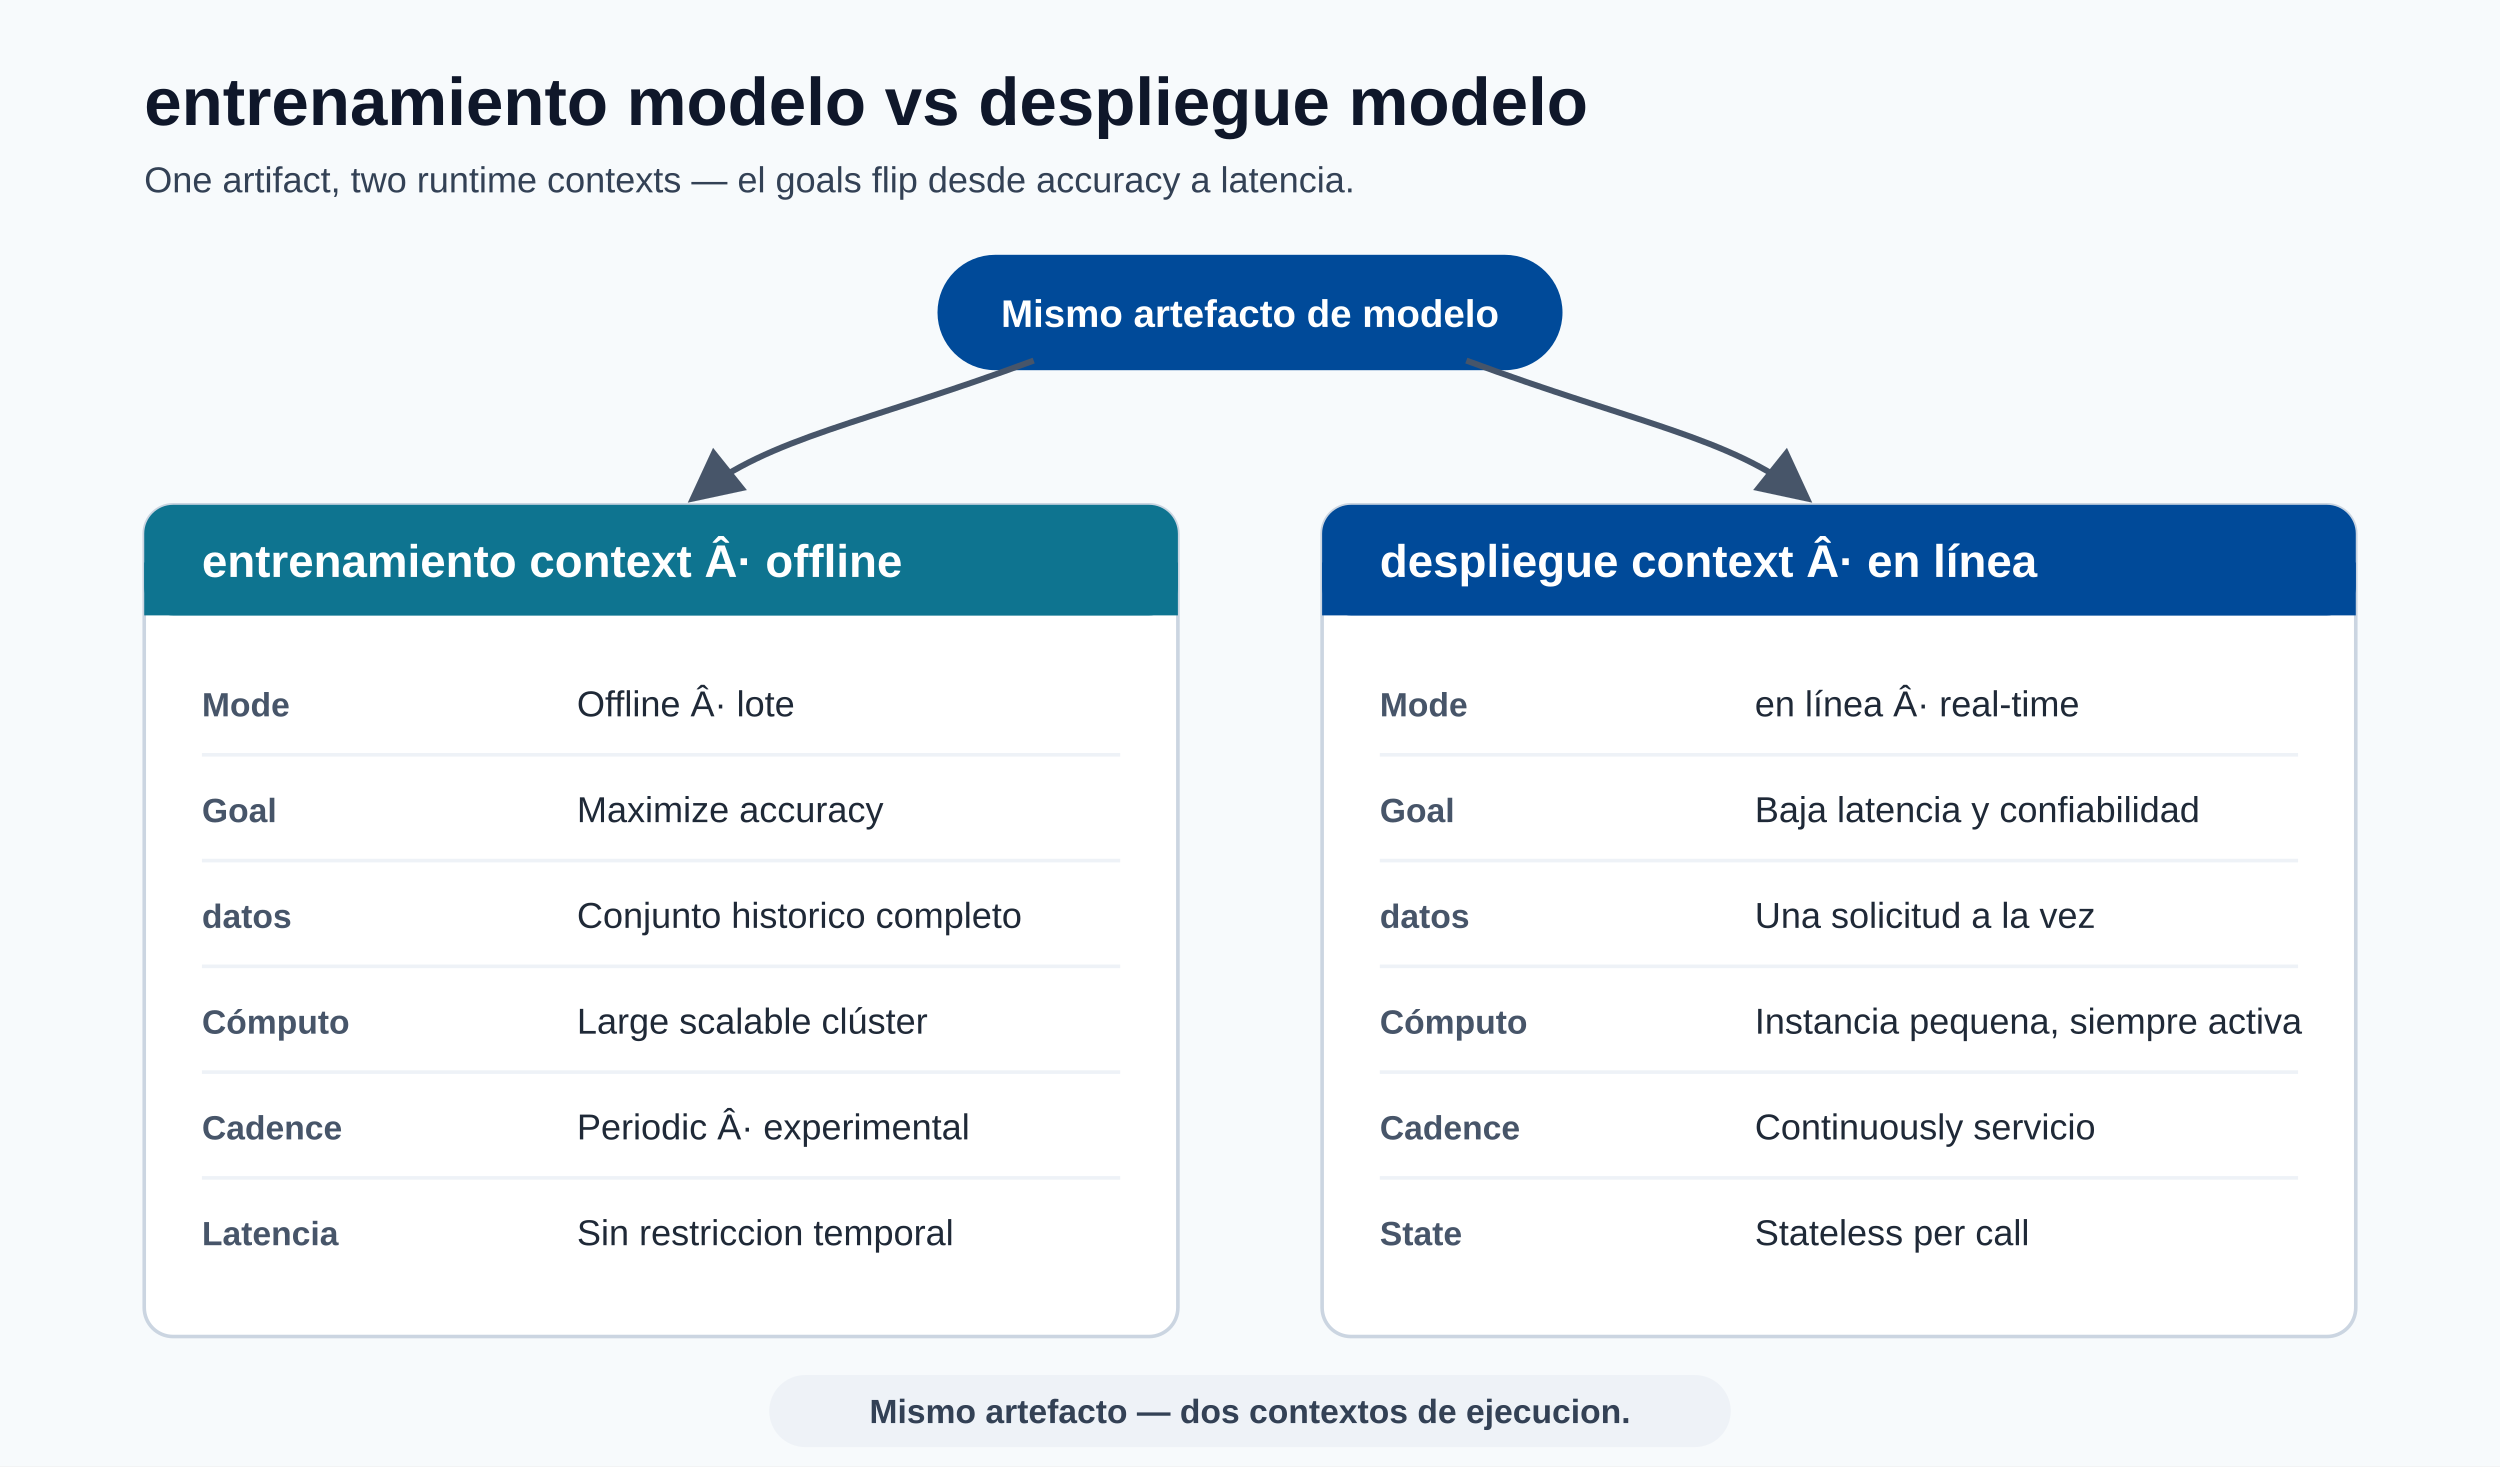
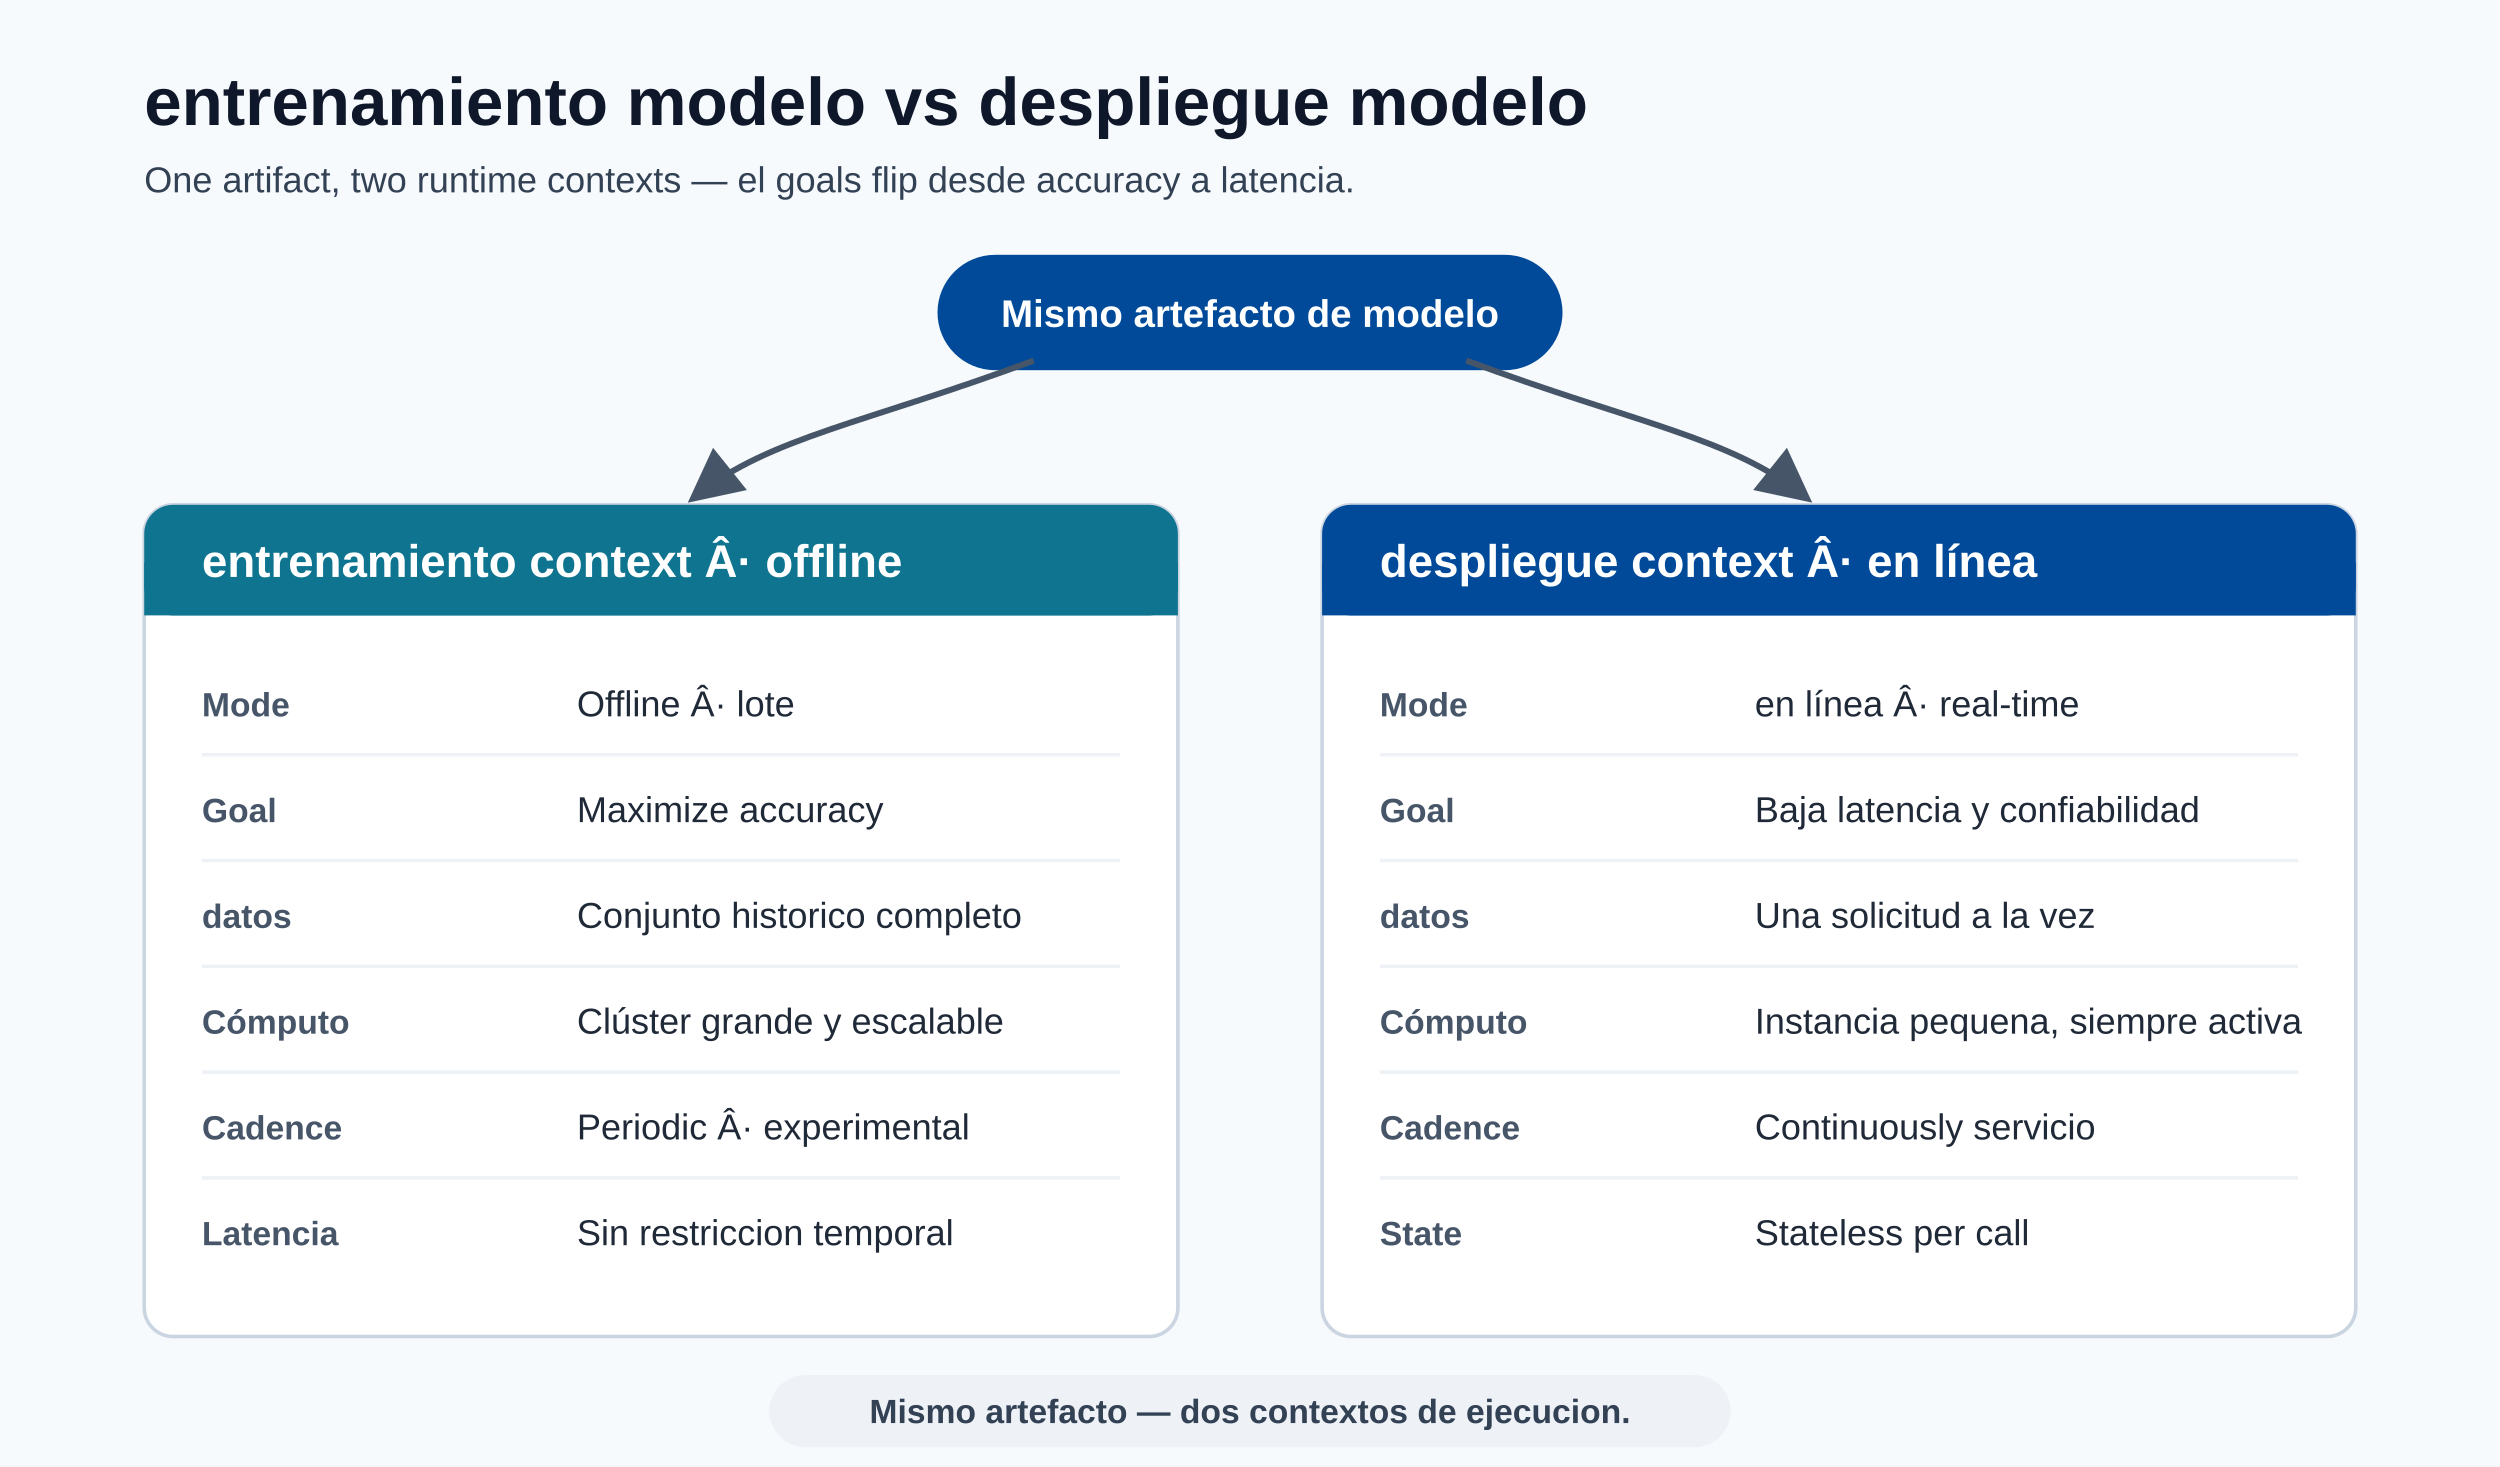
<svg xmlns="http://www.w3.org/2000/svg" width="1040" height="610" viewBox="0 0 1040 610" role="img" aria-labelledby="title desc">
  <defs>
    <style>
      .bg { fill: #f7fafc; }
      .title { fill: #0f172a; font-family: Segoe UI, Arial, sans-serif; font-size: 28px; font-weight: 700; }
      .subtitle { fill: #334155; font-family: Segoe UI, Arial, sans-serif; font-size: 15px; }
      .card { fill: #ffffff; stroke: #cbd5e1; stroke-width: 1.5; }
      .cardhead { font-family: Segoe UI, Arial, sans-serif; font-size: 19px; font-weight: 700; fill: #ffffff; }
      .pill { font-family: Segoe UI, Arial, sans-serif; font-size: 16px; font-weight: 700; fill: #ffffff; }
      .rowlbl { font-family: Segoe UI, Arial, sans-serif; font-size: 14px; font-weight: 700; fill: #475569; }
      .rowval { font-family: Segoe UI, Arial, sans-serif; font-size: 15px; fill: #1f2937; }
      .foot { font-family: Segoe UI, Arial, sans-serif; font-size: 14px; font-weight: 700; fill: #334155; }
      .arrow { stroke: #475569; stroke-width: 2.5; fill: none; }
      .rowline { stroke: #eef2f7; stroke-width: 1.5; }
    </style>
    <marker id="ah" markerWidth="9" markerHeight="9" refX="7" refY="4.5" orient="auto">
      <path d="M0,0 L9,4.5 L0,9 z" fill="#475569" />
    </marker>
  </defs>
  <rect class="bg" x="0" y="0" width="1040" height="610" />
  <text class="title" x="60" y="52">entrenamiento modelo vs despliegue modelo</text>
  <text class="subtitle" x="60" y="80">One artifact, two runtime contexts — el goals flip desde accuracy a latencia.</text>
  <rect x="390" y="106" width="260" height="48" rx="24" fill="#004a99" />
  <text class="pill" x="520" y="136" text-anchor="middle">Mismo artefacto de modelo</text>
  <path class="arrow" d="M430,150 C360,176 320,182 290,206" marker-end="url(#ah)" />
  <path class="arrow" d="M610,150 C680,176 720,182 750,206" marker-end="url(#ah)" />
  <rect class="card" x="60" y="210" width="430" height="346" rx="12" />
  <rect x="60" y="210" width="430" height="46" rx="12" fill="#0e7490" />
  <rect x="60" y="234" width="430" height="22" fill="#0e7490" />
  <text class="cardhead" x="84" y="240">entrenamiento context Â· offline</text>
  <text class="rowlbl" x="84" y="298">Mode</text>
  <text class="rowval" x="240" y="298">Offline Â· lote</text>
  <line class="rowline" x1="84" y1="314" x2="466" y2="314" />
  <text class="rowlbl" x="84" y="342">Goal</text>
  <text class="rowval" x="240" y="342">Maximize accuracy</text>
  <line class="rowline" x1="84" y1="358" x2="466" y2="358" />
  <text class="rowlbl" x="84" y="386">datos</text>
  <text class="rowval" x="240" y="386">Conjunto historico completo</text>
  <line class="rowline" x1="84" y1="402" x2="466" y2="402" />
  <text class="rowlbl" x="84" y="430">Cómputo</text>
-   <text class="rowval" x="240" y="430">Large scalable clúster</text>
+   <text class="rowval" x="240" y="430">Clúster grande y escalable</text>
  <line class="rowline" x1="84" y1="446" x2="466" y2="446" />
  <text class="rowlbl" x="84" y="474">Cadence</text>
  <text class="rowval" x="240" y="474">Periodic Â· experimental</text>
  <line class="rowline" x1="84" y1="490" x2="466" y2="490" />
  <text class="rowlbl" x="84" y="518">Latencia</text>
  <text class="rowval" x="240" y="518">Sin restriccion temporal</text>
  <rect class="card" x="550" y="210" width="430" height="346" rx="12" />
  <rect x="550" y="210" width="430" height="46" rx="12" fill="#004a99" />
  <rect x="550" y="234" width="430" height="22" fill="#004a99" />
  <text class="cardhead" x="574" y="240">despliegue context Â· en línea</text>
  <text class="rowlbl" x="574" y="298">Mode</text>
  <text class="rowval" x="730" y="298">en línea Â· real-time</text>
  <line class="rowline" x1="574" y1="314" x2="956" y2="314" />
  <text class="rowlbl" x="574" y="342">Goal</text>
  <text class="rowval" x="730" y="342">Baja latencia y confiabilidad</text>
  <line class="rowline" x1="574" y1="358" x2="956" y2="358" />
  <text class="rowlbl" x="574" y="386">datos</text>
  <text class="rowval" x="730" y="386">Una solicitud a la vez</text>
  <line class="rowline" x1="574" y1="402" x2="956" y2="402" />
  <text class="rowlbl" x="574" y="430">Cómputo</text>
  <text class="rowval" x="730" y="430">Instancia pequena, siempre activa</text>
  <line class="rowline" x1="574" y1="446" x2="956" y2="446" />
  <text class="rowlbl" x="574" y="474">Cadence</text>
  <text class="rowval" x="730" y="474">Continuously servicio</text>
  <line class="rowline" x1="574" y1="490" x2="956" y2="490" />
  <text class="rowlbl" x="574" y="518">State</text>
  <text class="rowval" x="730" y="518">Stateless per call</text>
  <rect x="320" y="572" width="400" height="30" rx="15" fill="#eef2f7" />
  <text class="foot" x="520" y="592" text-anchor="middle">Mismo artefacto — dos contextos de ejecucion.</text>
</svg>
